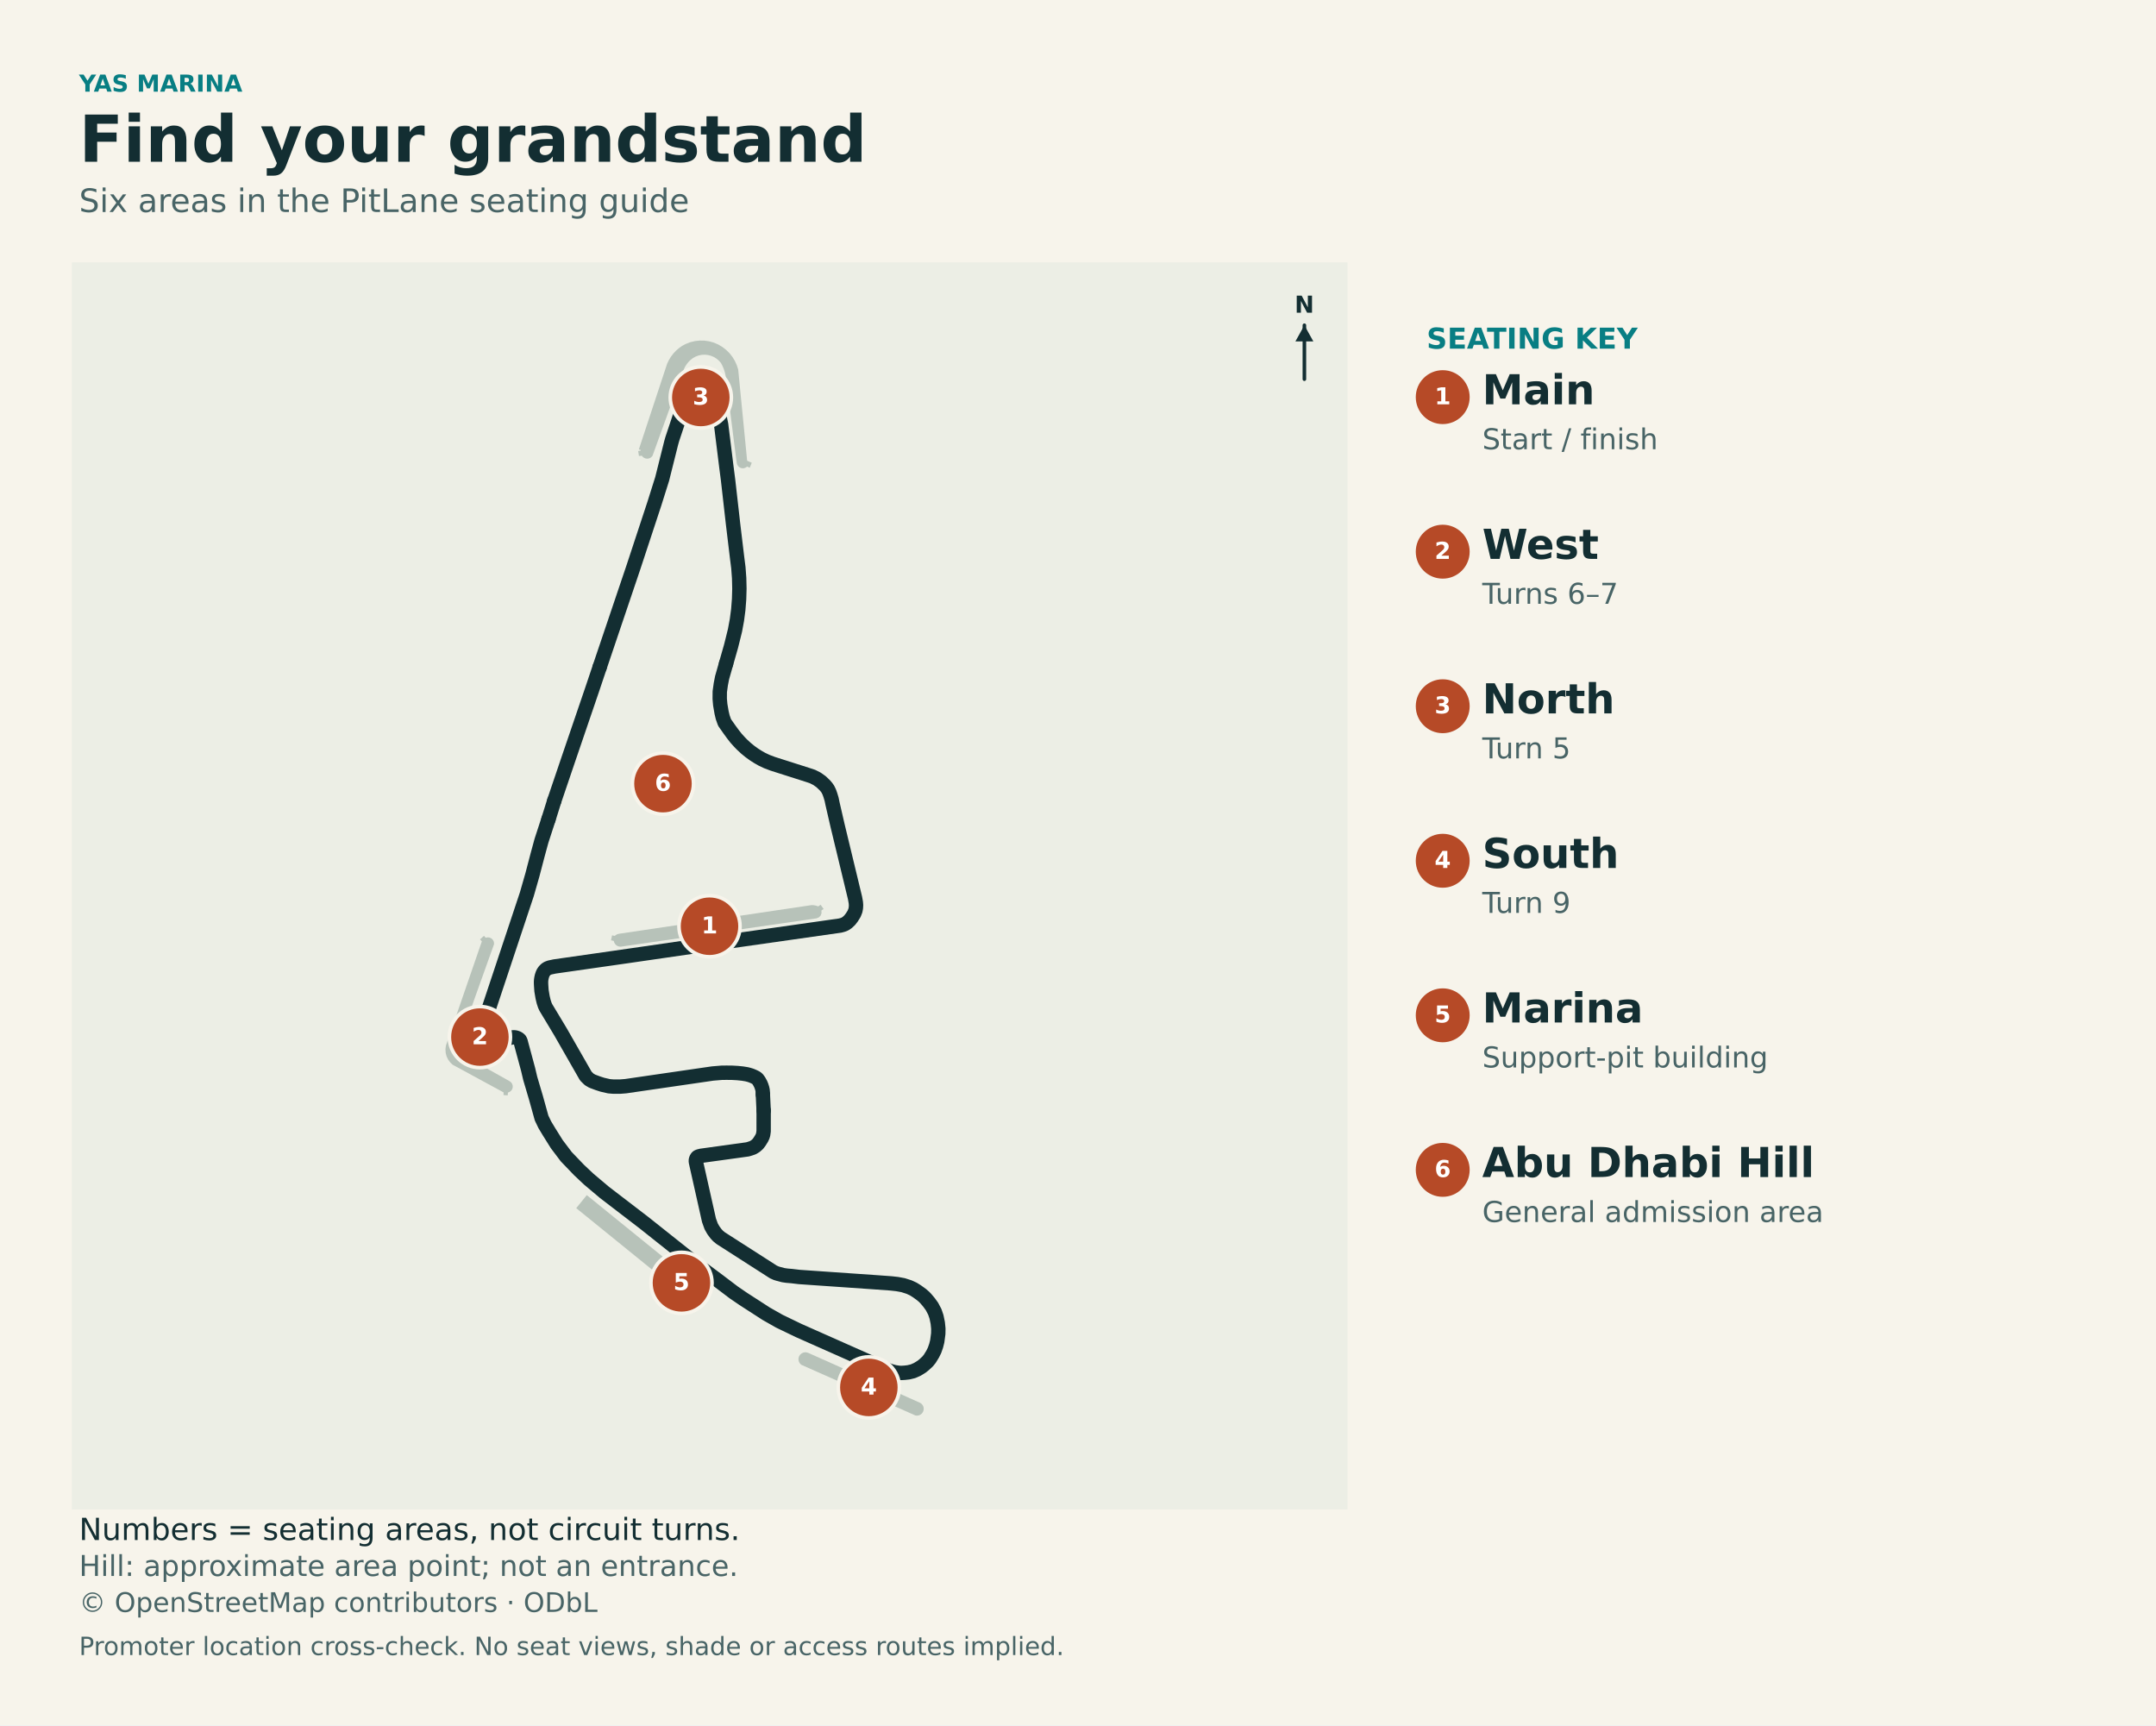
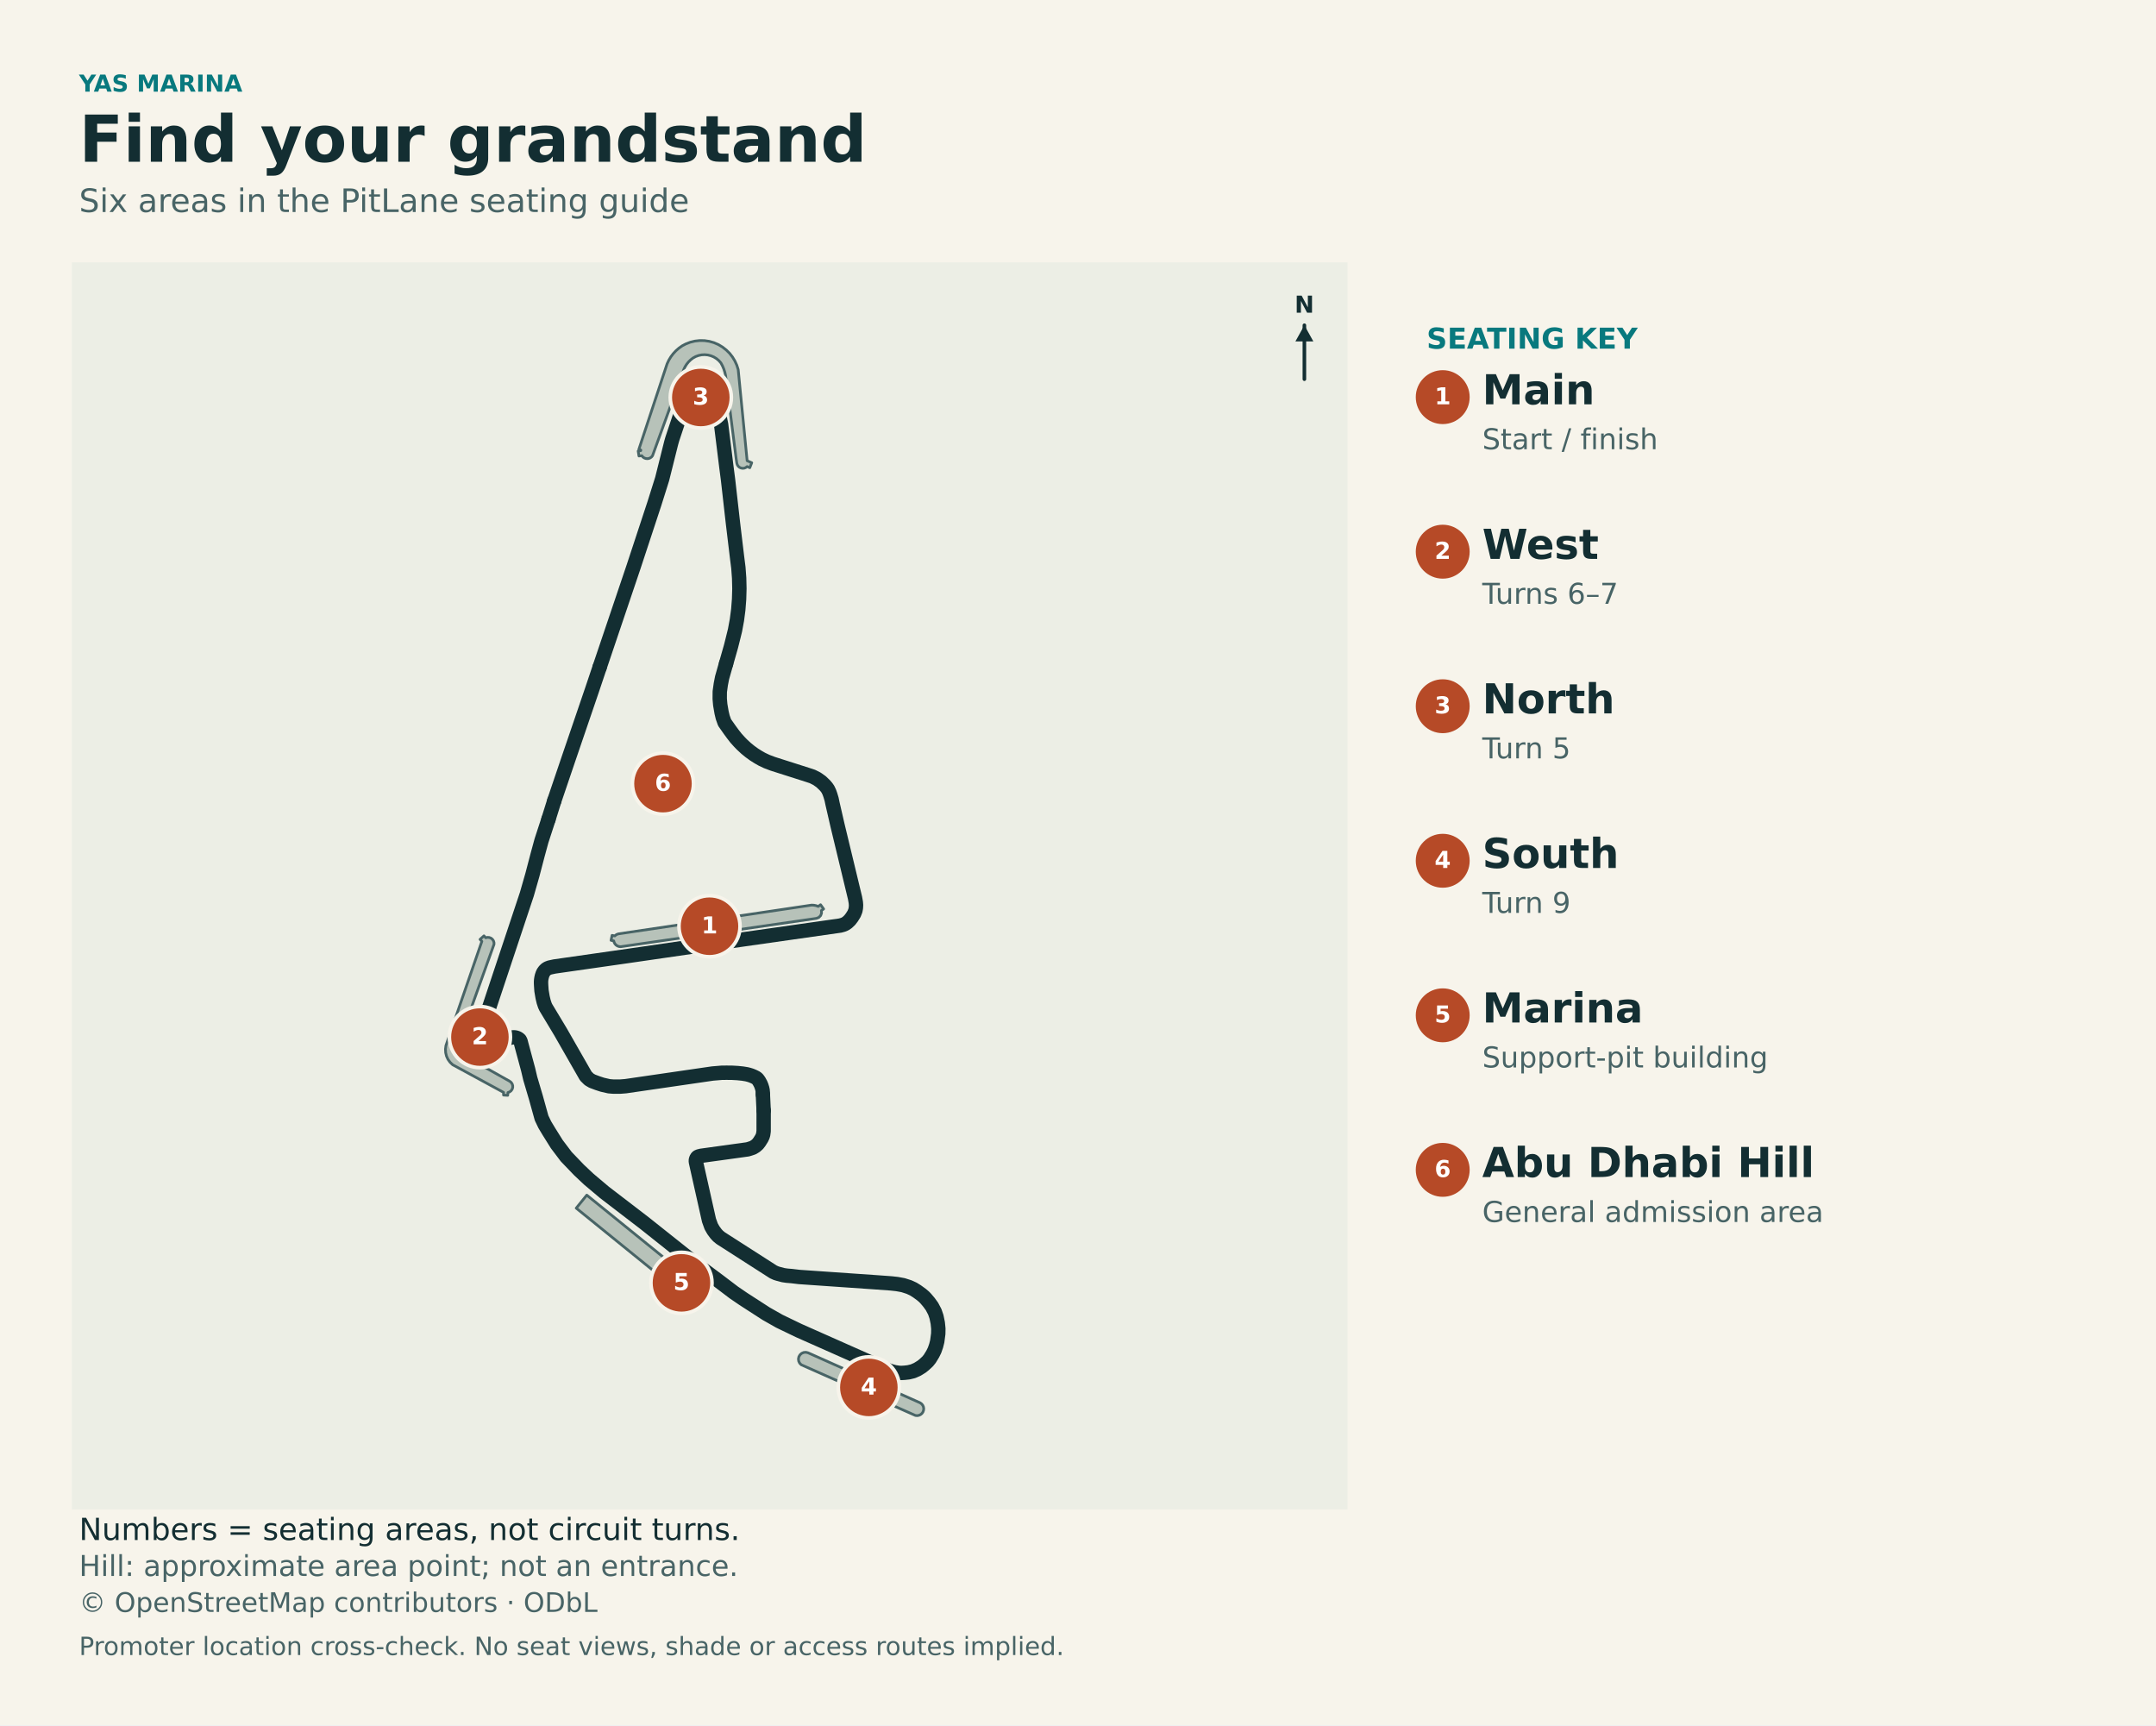
<svg xmlns="http://www.w3.org/2000/svg" width="1200" height="960" viewBox="0 0 1200 960" role="img">
  <rect width="100%" height="100%" fill="#f7f4eb" />
-   <text x="44" y="51" font-family="DejaVu Sans, sans-serif" font-size="13" font-weight="700" fill="#087e83" text-anchor="start">YAS MARINA</text>
+   <text x="44" y="51" font-family="DejaVu Sans, sans-serif" font-size="13" font-weight="700" fill="#08797e" text-anchor="start">YAS MARINA</text>
  <text x="44" y="90" font-family="DejaVu Sans, sans-serif" font-size="36" font-weight="700" fill="#132e32" text-anchor="start">Find your grandstand</text>
  <text x="44" y="118" font-family="DejaVu Sans, sans-serif" font-size="18" font-weight="400" fill="#486466" text-anchor="start">Six areas in the PitLane seating guide</text>
  <rect x="40" y="146" width="710" height="694" fill="#eceee5" />
-   <polygon points="457.17,506.70 457.26,508.15 456.75,509.51 455.73,510.54 454.38,511.06 345.45,526.82 344.54,526.72 343.68,526.42 342.92,525.92 342.29,525.25 341.84,524.45 341.59,523.58 340.10,523.27 340.67,520.50 342.19,520.81 342.68,520.38 343.24,520.03 343.85,519.78 344.49,519.63 451.71,503.67 452.98,503.73 454.24,503.97 455.44,504.40 456.72,503.46 458.42,505.82 457.17,506.70" fill="#b7c2b9" stroke="none" stroke-width="1" stroke-linejoin="round" stroke-linecap="round" />
-   <polygon points="257.76,587.13 259.27,588.04 266.71,592.20 267.88,592.82 283.67,601.68 284.48,602.31 285.06,603.16 285.37,604.14 285.37,605.17 285.06,606.15 284.47,606.99 283.66,607.62 282.70,607.99 282.60,609.53 280.26,609.39 280.28,607.89 263.65,598.86 262.72,598.35 257.29,595.40 255.12,594.23 251.94,592.50 250.51,591.13 249.35,589.52 248.52,587.72 248.05,585.79 247.94,583.81 248.20,581.85 268.19,523.83 267.19,522.74 269.37,520.77 270.34,521.84 271.32,521.62 272.32,521.69 273.26,522.05 274.05,522.67 274.63,523.49 274.94,524.44 274.97,525.44 255.30,580.42 255.06,581.67 255.10,582.95 255.41,584.19 255.98,585.33 256.77,586.32 257.76,587.13" fill="#b7c2b9" stroke="none" stroke-width="1" stroke-linejoin="round" stroke-linecap="round" />
-   <polygon points="381.63,191.43 379.68,192.46 377.87,193.74 376.21,195.19 374.71,196.81 373.38,198.57 372.98,199.23 372.24,200.46 371.30,202.46 370.17,205.87 368.19,211.86 366.28,217.66 364.25,223.79 362.27,229.80 360.38,235.52 358.35,241.67 355.57,250.10 356.66,250.40 356.63,250.76 355.20,251.00 355.63,253.75 357.23,253.60 357.79,254.29 358.50,254.80 359.33,255.13 360.20,255.24 361.08,255.14 361.90,254.81 362.62,254.30 363.18,253.62 363.65,252.33 366.63,244.09 368.74,238.28 370.79,232.62 372.94,226.67 375.14,220.59 377.22,214.85 379.37,208.90 380.54,205.69 381.25,204.17 381.69,203.46 382.14,202.75 383.19,201.43 384.38,200.26 385.71,199.23 387.23,198.40 388.86,197.81 390.56,197.46 392.29,197.38 393.24,197.47 394.01,197.55 395.69,197.98 396.04,198.12 397.29,198.65 398.77,199.55 400.10,200.66 401.25,201.96 401.48,202.39 402.13,203.62 402.86,205.36 403.31,206.76 403.44,207.16 403.85,209.01 404.11,210.88 404.22,211.75 405.00,217.90 405.78,224.10 406.54,230.08 407.36,236.57 408.18,243.06 409.01,249.57 409.72,255.18 409.98,256.96 410.09,257.74 410.37,258.63 410.86,259.41 411.29,259.79 411.55,260.03 412.38,260.43 413.29,260.61 414.22,260.52 415.08,260.19 415.83,259.64 417.32,260.28 418.41,257.51 415.85,256.39 415.12,248.96 414.48,242.44 413.84,235.93 413.20,229.42 412.61,223.43 412.00,217.21 411.38,210.84 410.87,205.66 410.42,204.26 410.09,203.21 409.02,200.87 407.69,198.66 407.27,198.12 406.12,196.63 404.29,194.82 402.88,193.71 402.17,193.15 399.86,191.76 397.39,190.69 394.80,189.95 393.44,189.75 392.13,189.55 389.44,189.51 386.76,189.81 384.14,190.45 381.63,191.43" fill="#b7c2b9" stroke="none" stroke-width="1" stroke-linejoin="round" stroke-linecap="round" />
-   <polygon points="509.50,787.67 510.48,787.77 511.45,787.61 512.34,787.20 513.11,786.58 513.68,785.79 514.03,784.87 514.14,783.89 513.99,782.92 513.60,782.03 512.98,781.26 512.19,780.67 449.74,752.79 448.54,752.51 447.31,752.62 446.18,753.11 445.26,753.94 444.64,755.01 444.40,756.22 444.55,757.45 445.08,758.56 445.94,759.45 509.50,787.67" fill="#b7c2b9" stroke="none" stroke-width="1" stroke-linejoin="round" stroke-linecap="round" />
-   <polygon points="386.79,719.37 387.88,720.25 389.02,718.84 389.88,719.53 389.73,719.71 388.52,721.21 389.60,722.09 389.99,722.40 389.64,722.84 389.49,723.02 389.14,722.73 388.02,721.82 386.38,723.84 385.30,722.96 386.55,721.42 385.74,720.77 383.66,723.33 320.72,672.31 325.40,666.53 326.60,665.06 389.49,716.04 386.79,719.37" fill="#b7c2b9" stroke="none" stroke-width="1" stroke-linejoin="round" stroke-linecap="round" />
+   <polygon points="457.17,506.70 457.26,508.15 456.75,509.51 455.73,510.54 454.38,511.06 345.45,526.82 344.54,526.72 343.68,526.42 342.92,525.92 342.29,525.25 341.84,524.45 341.59,523.58 340.10,523.27 340.67,520.50 342.19,520.81 342.68,520.38 343.24,520.03 343.85,519.78 344.49,519.63 451.71,503.67 452.98,503.73 454.24,503.97 455.44,504.40 456.72,503.46 458.42,505.82 457.17,506.70" fill="#b7c2b9" stroke="#486466" stroke-width="1.5" stroke-linejoin="round" stroke-linecap="round" />
+   <polygon points="257.76,587.13 259.27,588.04 266.71,592.20 267.88,592.82 283.67,601.68 284.48,602.31 285.06,603.16 285.37,604.14 285.37,605.17 285.06,606.15 284.47,606.99 283.66,607.62 282.70,607.99 282.60,609.53 280.26,609.39 280.28,607.89 263.65,598.86 262.72,598.35 257.29,595.40 255.12,594.23 251.94,592.50 250.51,591.13 249.35,589.52 248.52,587.72 248.05,585.79 247.94,583.81 248.20,581.85 268.19,523.83 267.19,522.74 269.37,520.77 270.34,521.84 271.32,521.62 272.32,521.69 273.26,522.05 274.05,522.67 274.63,523.49 274.94,524.44 274.97,525.44 255.30,580.42 255.06,581.67 255.10,582.95 255.41,584.19 255.98,585.33 256.77,586.32 257.76,587.13" fill="#b7c2b9" stroke="#486466" stroke-width="1.5" stroke-linejoin="round" stroke-linecap="round" />
+   <polygon points="381.63,191.43 379.68,192.46 377.87,193.74 376.21,195.19 374.71,196.81 373.38,198.57 372.98,199.23 372.24,200.46 371.30,202.46 370.17,205.87 368.19,211.86 366.28,217.66 364.25,223.79 362.27,229.80 360.38,235.52 358.35,241.67 355.57,250.10 356.66,250.40 356.63,250.76 355.20,251.00 355.63,253.75 357.23,253.60 357.79,254.29 358.50,254.80 359.33,255.13 360.20,255.24 361.08,255.14 361.90,254.81 362.62,254.30 363.18,253.62 363.65,252.33 366.63,244.09 368.74,238.28 370.79,232.62 372.94,226.67 375.14,220.59 377.22,214.85 379.37,208.90 380.54,205.69 381.25,204.17 381.69,203.46 382.14,202.75 383.19,201.43 384.38,200.26 385.71,199.23 387.23,198.40 388.86,197.81 390.56,197.46 392.29,197.38 393.24,197.47 394.01,197.55 395.69,197.98 396.04,198.12 397.29,198.65 398.77,199.55 400.10,200.66 401.25,201.96 401.48,202.39 402.13,203.62 402.86,205.36 403.31,206.76 403.44,207.16 403.85,209.01 404.11,210.88 404.22,211.75 405.00,217.90 405.78,224.10 406.54,230.08 407.36,236.57 408.18,243.06 409.01,249.57 409.72,255.18 409.98,256.96 410.09,257.74 410.37,258.63 410.86,259.41 411.29,259.79 411.55,260.03 412.38,260.43 413.29,260.61 414.22,260.52 415.08,260.19 415.83,259.64 417.32,260.28 418.41,257.51 415.85,256.39 415.12,248.96 414.48,242.44 413.84,235.93 413.20,229.42 412.61,223.43 412.00,217.21 411.38,210.84 410.87,205.66 410.42,204.26 410.09,203.21 409.02,200.87 407.69,198.66 407.27,198.12 406.12,196.63 404.29,194.82 402.88,193.71 402.17,193.15 399.86,191.76 397.39,190.69 394.80,189.95 393.44,189.75 392.13,189.55 389.44,189.51 386.76,189.81 384.14,190.45 381.63,191.43" fill="#b7c2b9" stroke="#486466" stroke-width="1.5" stroke-linejoin="round" stroke-linecap="round" />
+   <polygon points="509.50,787.67 510.48,787.77 511.45,787.61 512.34,787.20 513.11,786.58 513.68,785.79 514.03,784.87 514.14,783.89 513.99,782.92 513.60,782.03 512.98,781.26 512.19,780.67 449.74,752.79 448.54,752.51 447.31,752.62 446.18,753.11 445.26,753.94 444.64,755.01 444.40,756.22 444.55,757.45 445.08,758.56 445.94,759.45 509.50,787.67" fill="#b7c2b9" stroke="#486466" stroke-width="1.5" stroke-linejoin="round" stroke-linecap="round" />
+   <polygon points="386.79,719.37 387.88,720.25 389.02,718.84 389.88,719.53 389.73,719.71 388.52,721.21 389.60,722.09 389.99,722.40 389.64,722.84 389.49,723.02 389.14,722.73 388.02,721.82 386.38,723.84 385.30,722.96 386.55,721.42 385.74,720.77 383.66,723.33 320.72,672.31 325.40,666.53 326.60,665.06 389.49,716.04 386.79,719.37" fill="#b7c2b9" stroke="#486466" stroke-width="1.5" stroke-linejoin="round" stroke-linecap="round" />
  <polyline points="424.61,609.03 424.48,606.79 424.24,605.67 423.80,604.30 423.33,603.16 422.50,601.64 421.90,600.79 421.50,600.30 420.87,599.79 419.60,599.15 418.89,598.84 418.06,598.50 416.92,598.14 415.64,597.81 413.31,597.43 410.53,597.14 407.32,596.96 404.38,596.94 401.79,596.96 396.61,597.39 348.26,604.43 345.39,604.66 341.47,604.68 339.01,604.48 335.26,603.62 332.71,602.79 329.60,601.63 327.92,600.65 326.05,598.80 311.97,574.20 303.82,560.65 303.26,559.45 302.60,557.45 302.01,554.96 301.39,551.29 301.20,548.54 301.14,547.31 301.13,546.28 301.20,545.30 301.35,544.33 301.60,543.21 302.01,542.00 302.39,541.18 303.11,540.17 303.93,539.38 304.77,538.85 305.93,538.41 308.68,537.82 342.00,533.05 350.43,531.84 384.89,526.84 467.66,515.05 469.06,514.67 470.32,514.17 471.61,513.31 473.00,511.99 474.16,510.47 475.38,508.52 476.11,506.68 476.38,505.21 476.46,503.69 476.34,502.17 475.89,499.67 466.13,459.21 463.38,447.26 462.85,444.72 462.14,442.38 461.58,440.81 460.83,439.23 460.06,438.12 459.09,436.99 457.05,435.03 454.74,433.39 452.21,432.11 449.52,431.22 430.11,425.03 426.77,423.77 424.05,422.48 421.87,421.23 419.63,419.81 417.45,418.23 415.26,416.45 412.91,414.27 411.45,412.76 409.69,410.81 407.87,408.48 406.13,406.10 403.29,402.07 402.26,399.17 401.63,396.53 400.88,392.19 400.71,390.27 400.59,388.81 400.62,384.90 401.20,380.73 401.91,377.11 404.12,369.33" fill="none" stroke="#132e32" stroke-width="8" stroke-linejoin="round" stroke-linecap="round" />
  <polyline points="404.12,369.33 406.84,359.81 407.75,356.20 409.10,350.72 410.16,344.99 410.92,339.21 411.00,338.13 411.37,333.40 411.54,327.57 411.40,321.74 410.97,315.93 410.24,310.15 407.97,291.23 405.23,267.07 404.27,259.66 401.37,236.25 400.56,232.44 399.69,229.72 399.11,228.63 398.31,227.42 397.29,226.23 396.15,225.17 394.67,223.97 393.36,223.27 391.22,222.66 390.09,222.45 388.53,222.35 387.25,222.48 386.03,222.79 384.77,223.28 383.61,223.97 382.62,224.74 381.61,225.80 380.51,227.22 379.69,228.71 378.61,231.03 374.19,244.30 373.57,246.49 368.55,266.52 364.21,280.30 352.56,315.65 333.76,371.29" fill="none" stroke="#132e32" stroke-width="8" stroke-linejoin="round" stroke-linecap="round" />
  <polyline points="333.76,371.29 332.13,376.14 329.53,383.88 316.34,422.52 308.50,445.63" fill="none" stroke="#132e32" stroke-width="8" stroke-linejoin="round" stroke-linecap="round" />
  <polyline points="308.50,445.63 305.27,455.93" fill="none" stroke="#132e32" stroke-width="8" stroke-linejoin="round" stroke-linecap="round" />
  <polyline points="305.27,455.93 301.39,467.83 299.19,475.90 296.33,486.82 293.23,497.63 267.54,574.84 267.32,575.73 267.33,576.63 267.58,577.51 268.04,578.29 268.69,578.92 269.48,579.37 270.36,579.60 271.27,579.59 285.33,577.27 286.22,577.24 287.10,577.37 287.94,577.66 288.72,578.11 289.31,578.64 289.71,579.39 289.95,580.27 290.19,581.21 293.97,595.22 295.13,600.15 298.30,610.85 301.44,622.16 303.23,625.89 305.51,629.68 309.90,636.70 315.17,643.67 322.33,651.13 327.70,656.18 336.39,663.50 358.61,680.54 387.96,703.87 399.86,712.73 408.43,719.23 413.72,722.84 426.45,731.06 433.78,735.22 444.59,740.43 494.26,762.47 495.99,763.06 497.88,763.58 500.33,763.96 501.72,764.01 503.47,763.91 505.70,763.66 508.18,763.06 510.57,762.01 513.01,760.50 514.39,759.39 516.33,757.59 517.52,756.11 519.14,753.46 520.17,751.37 521.05,748.84 521.66,746.40 522.22,742.19 522.27,739.37 521.95,736.20 521.24,732.78 520.31,730.04 518.72,727.02 517.08,724.76 515.30,722.65 514.38,721.69 512.89,720.41 510.42,718.62 508.33,717.31 505.98,716.23 502.65,715.16 499.31,714.55 496.08,714.19 486.98,713.53 444.84,710.61 440.64,710.11 438.01,709.89 435.95,709.59 433.43,708.93 432.02,708.51 430.44,707.80 401.14,689.01 399.66,687.80 398.53,686.58 397.08,684.62 395.85,682.48 394.61,679.04 387.36,646.72 387.26,645.90 387.38,645.23 387.72,644.41 388.15,643.90 388.79,643.54 390.27,643.17 416.08,639.60 417.38,639.22 419.07,638.64 420.50,637.76 421.74,636.67 422.73,635.38 423.95,633.42 424.48,632.28 424.78,631.28 425.03,629.45 425.04,617.99" fill="none" stroke="#132e32" stroke-width="8" stroke-linejoin="round" stroke-linecap="round" />
  <polyline points="425.04,617.99 424.61,609.03" fill="none" stroke="#132e32" stroke-width="8" stroke-linejoin="round" stroke-linecap="round" />
  <circle cx="394.90" cy="515.43" r="17" fill="#b64a27" stroke="#f7f4eb" stroke-width="2" />
  <text x="394.904" y="519.433" font-family="DejaVu Sans, sans-serif" font-size="13" font-weight="700" fill="#ffffff" text-anchor="middle">1</text>
  <circle cx="267.11" cy="577.11" r="17" fill="#b64a27" stroke="#f7f4eb" stroke-width="2" />
  <text x="267.107" y="581.11" font-family="DejaVu Sans, sans-serif" font-size="13" font-weight="700" fill="#ffffff" text-anchor="middle">2</text>
  <circle cx="390.06" cy="221.19" r="17" fill="#b64a27" stroke="#f7f4eb" stroke-width="2" />
  <text x="390.059" y="225.192" font-family="DejaVu Sans, sans-serif" font-size="13" font-weight="700" fill="#ffffff" text-anchor="middle">3</text>
  <circle cx="483.59" cy="772.07" r="17" fill="#b64a27" stroke="#f7f4eb" stroke-width="2" />
  <text x="483.594" y="776.07" font-family="DejaVu Sans, sans-serif" font-size="13" font-weight="700" fill="#ffffff" text-anchor="middle">4</text>
  <circle cx="379.29" cy="713.88" r="17" fill="#b64a27" stroke="#f7f4eb" stroke-width="2" />
  <text x="379.288" y="717.883" font-family="DejaVu Sans, sans-serif" font-size="13" font-weight="700" fill="#ffffff" text-anchor="middle">5</text>
  <circle cx="369.00" cy="436.08" r="17" fill="#b64a27" stroke="#f7f4eb" stroke-width="2" />
  <text x="368.997" y="440.081" font-family="DejaVu Sans, sans-serif" font-size="13" font-weight="700" fill="#ffffff" text-anchor="middle">6</text>
  <polyline points="726.00,211.00 726.00,181.00" fill="none" stroke="#132e32" stroke-width="2" stroke-linejoin="round" stroke-linecap="round" />
  <polygon points="726.00,181.00 721.00,190.00 731.00,190.00" fill="#132e32" stroke="none" stroke-width="1" stroke-linejoin="round" stroke-linecap="round" />
  <text x="726" y="174" font-family="DejaVu Sans, sans-serif" font-size="13" font-weight="700" fill="#132e32" text-anchor="middle">N</text>
-   <text x="794" y="194" font-family="DejaVu Sans, sans-serif" font-size="16" font-weight="700" fill="#087e83" text-anchor="start">SEATING KEY</text>
+   <text x="794" y="194" font-family="DejaVu Sans, sans-serif" font-size="16" font-weight="700" fill="#08797e" text-anchor="start">SEATING KEY</text>
  <circle cx="803.00" cy="221.00" r="16" fill="#b64a27" stroke="#f7f4eb" stroke-width="2" />
  <text x="803" y="225" font-family="DejaVu Sans, sans-serif" font-size="13" font-weight="700" fill="#ffffff" text-anchor="middle">1</text>
  <text x="825" y="225" font-family="DejaVu Sans, sans-serif" font-size="23" font-weight="700" fill="#132e32" text-anchor="start">Main</text>
  <text x="825" y="250" font-family="DejaVu Sans, sans-serif" font-size="16" font-weight="400" fill="#486466" text-anchor="start">Start / finish</text>
  <circle cx="803.00" cy="307.00" r="16" fill="#b64a27" stroke="#f7f4eb" stroke-width="2" />
  <text x="803" y="311" font-family="DejaVu Sans, sans-serif" font-size="13" font-weight="700" fill="#ffffff" text-anchor="middle">2</text>
  <text x="825" y="311" font-family="DejaVu Sans, sans-serif" font-size="23" font-weight="700" fill="#132e32" text-anchor="start">West</text>
  <text x="825" y="336" font-family="DejaVu Sans, sans-serif" font-size="16" font-weight="400" fill="#486466" text-anchor="start">Turns 6–7</text>
  <circle cx="803.00" cy="393.00" r="16" fill="#b64a27" stroke="#f7f4eb" stroke-width="2" />
  <text x="803" y="397" font-family="DejaVu Sans, sans-serif" font-size="13" font-weight="700" fill="#ffffff" text-anchor="middle">3</text>
  <text x="825" y="397" font-family="DejaVu Sans, sans-serif" font-size="23" font-weight="700" fill="#132e32" text-anchor="start">North</text>
  <text x="825" y="422" font-family="DejaVu Sans, sans-serif" font-size="16" font-weight="400" fill="#486466" text-anchor="start">Turn 5</text>
  <circle cx="803.00" cy="479.00" r="16" fill="#b64a27" stroke="#f7f4eb" stroke-width="2" />
  <text x="803" y="483" font-family="DejaVu Sans, sans-serif" font-size="13" font-weight="700" fill="#ffffff" text-anchor="middle">4</text>
  <text x="825" y="483" font-family="DejaVu Sans, sans-serif" font-size="23" font-weight="700" fill="#132e32" text-anchor="start">South</text>
  <text x="825" y="508" font-family="DejaVu Sans, sans-serif" font-size="16" font-weight="400" fill="#486466" text-anchor="start">Turn 9</text>
  <circle cx="803.00" cy="565.00" r="16" fill="#b64a27" stroke="#f7f4eb" stroke-width="2" />
  <text x="803" y="569" font-family="DejaVu Sans, sans-serif" font-size="13" font-weight="700" fill="#ffffff" text-anchor="middle">5</text>
  <text x="825" y="569" font-family="DejaVu Sans, sans-serif" font-size="23" font-weight="700" fill="#132e32" text-anchor="start">Marina</text>
  <text x="825" y="594" font-family="DejaVu Sans, sans-serif" font-size="16" font-weight="400" fill="#486466" text-anchor="start">Support-pit building</text>
  <circle cx="803.00" cy="651.00" r="16" fill="#b64a27" stroke="#f7f4eb" stroke-width="2" />
  <text x="803" y="655" font-family="DejaVu Sans, sans-serif" font-size="13" font-weight="700" fill="#ffffff" text-anchor="middle">6</text>
  <text x="825" y="655" font-family="DejaVu Sans, sans-serif" font-size="23" font-weight="700" fill="#132e32" text-anchor="start">Abu Dhabi Hill</text>
  <text x="825" y="680" font-family="DejaVu Sans, sans-serif" font-size="16" font-weight="400" fill="#486466" text-anchor="start">General admission area</text>
  <text x="44" y="857" font-family="DejaVu Sans, sans-serif" font-size="17" font-weight="400" fill="#132e32" text-anchor="start">Numbers = seating areas, not circuit turns.</text>
  <text x="44" y="877" font-family="DejaVu Sans, sans-serif" font-size="16" font-weight="400" fill="#486466" text-anchor="start">Hill: approximate area point; not an entrance.</text>
  <text x="44" y="897" font-family="DejaVu Sans, sans-serif" font-size="15" font-weight="400" fill="#486466" text-anchor="start">© OpenStreetMap contributors · ODbL</text>
  <text x="44" y="921" font-family="DejaVu Sans, sans-serif" font-size="14" font-weight="400" fill="#486466" text-anchor="start">Promoter location cross-check. No seat views, shade or access routes implied.</text>
</svg>
